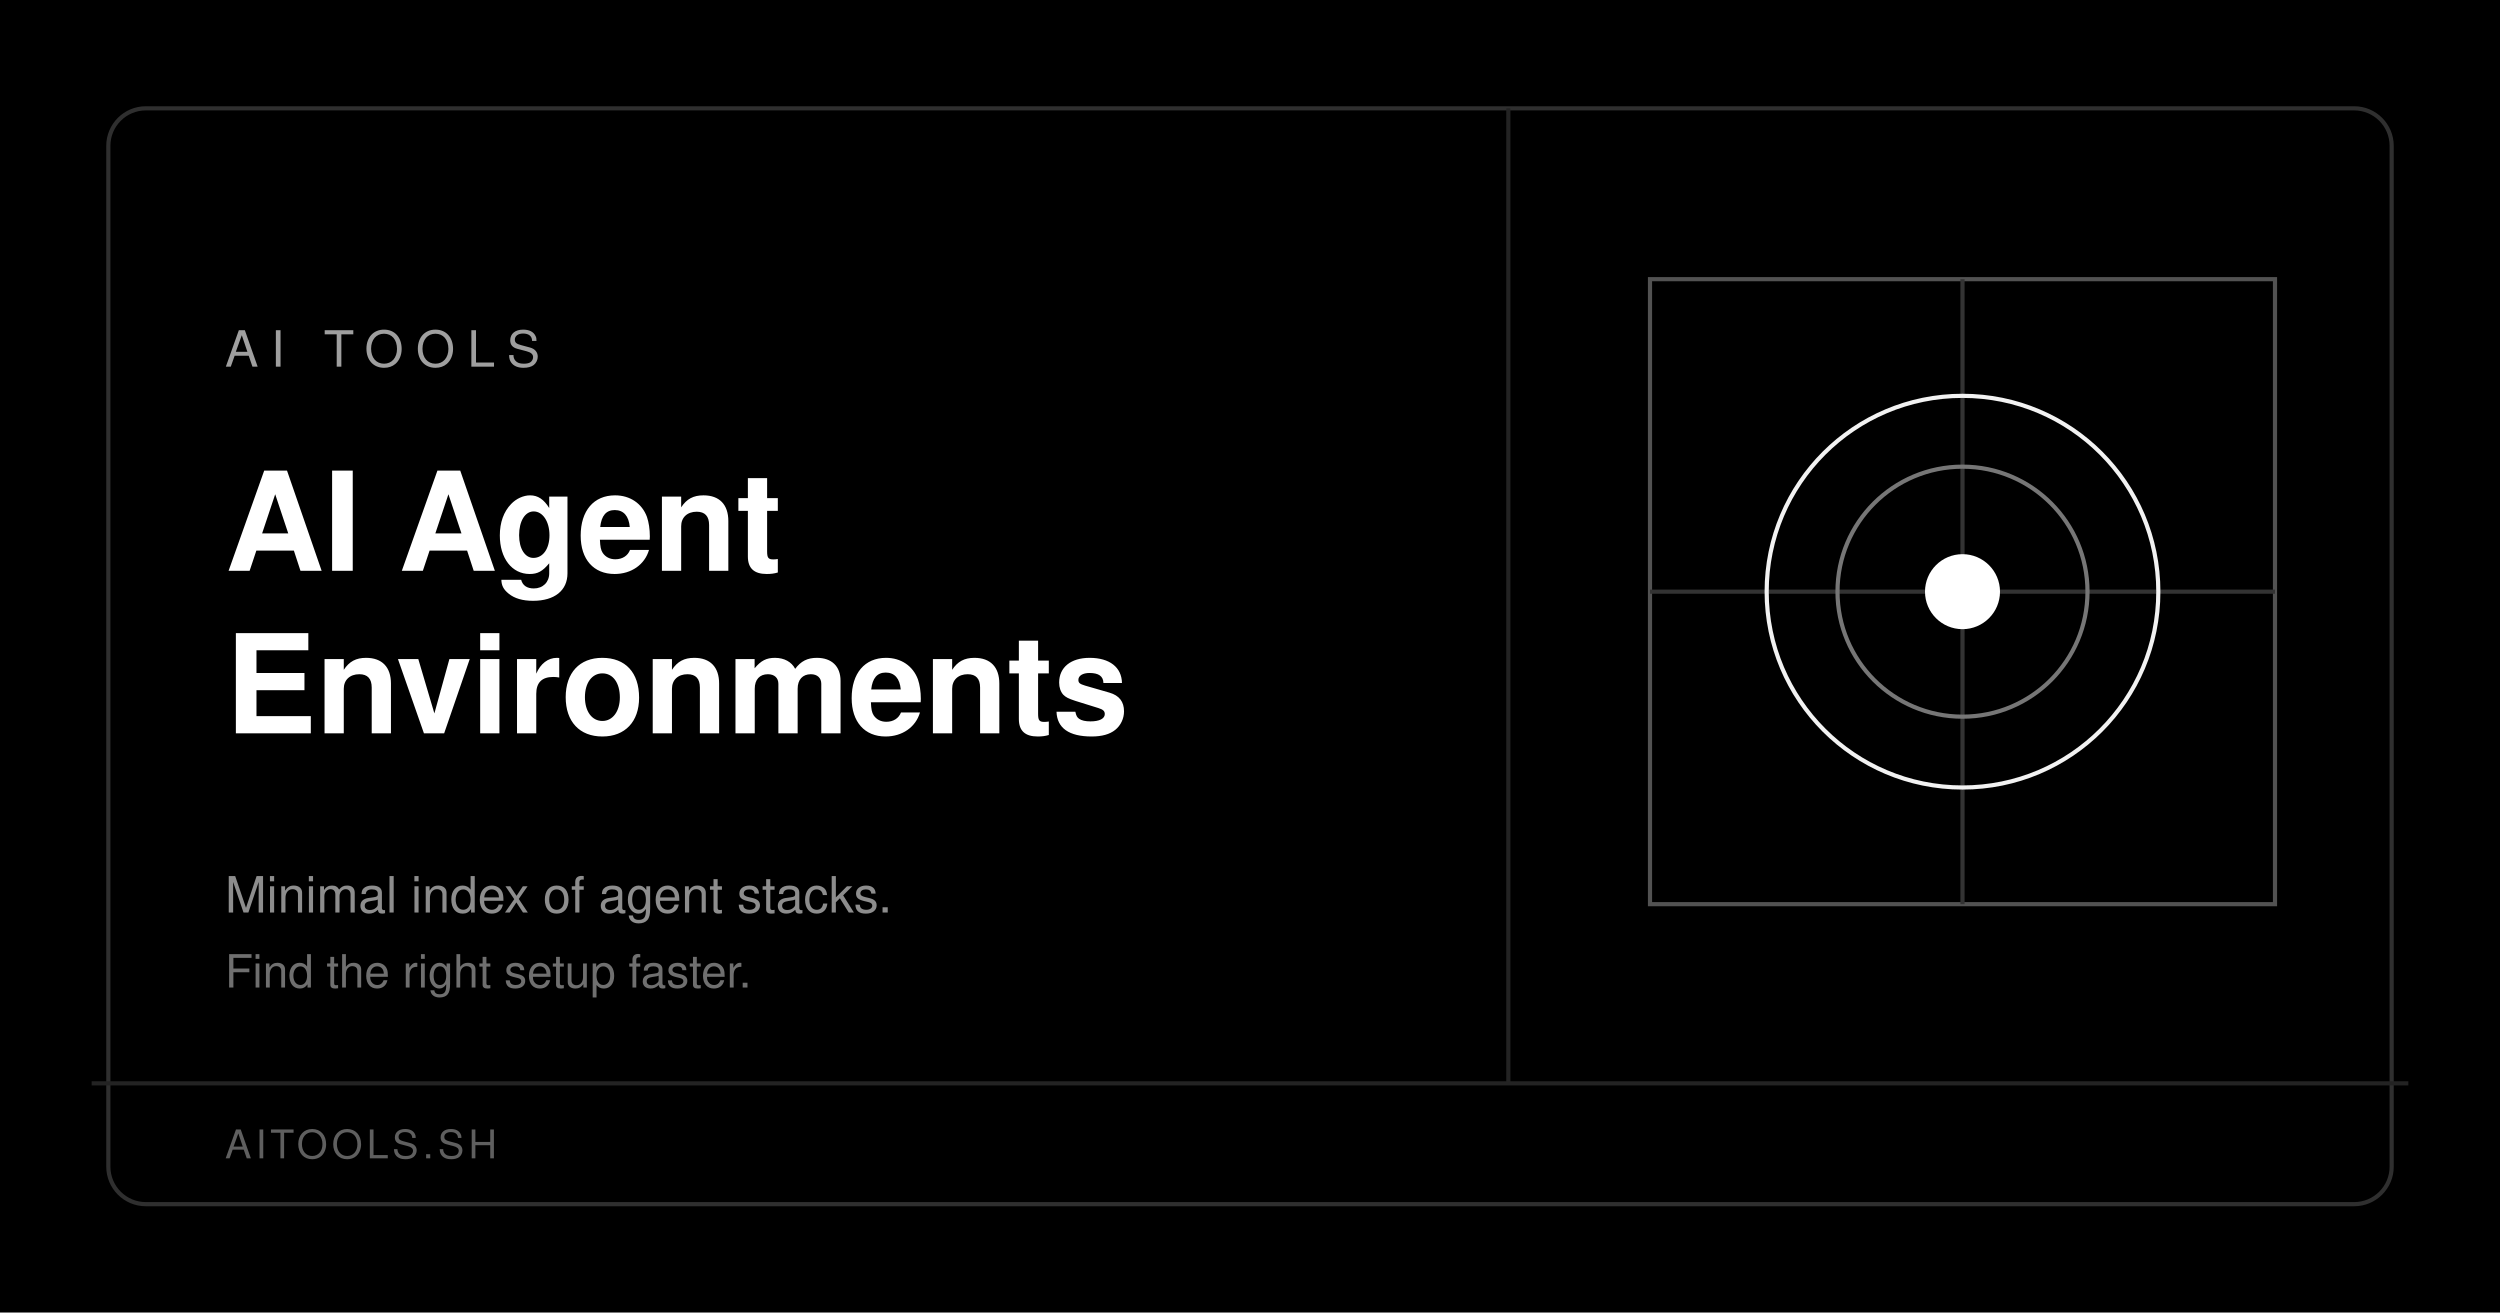
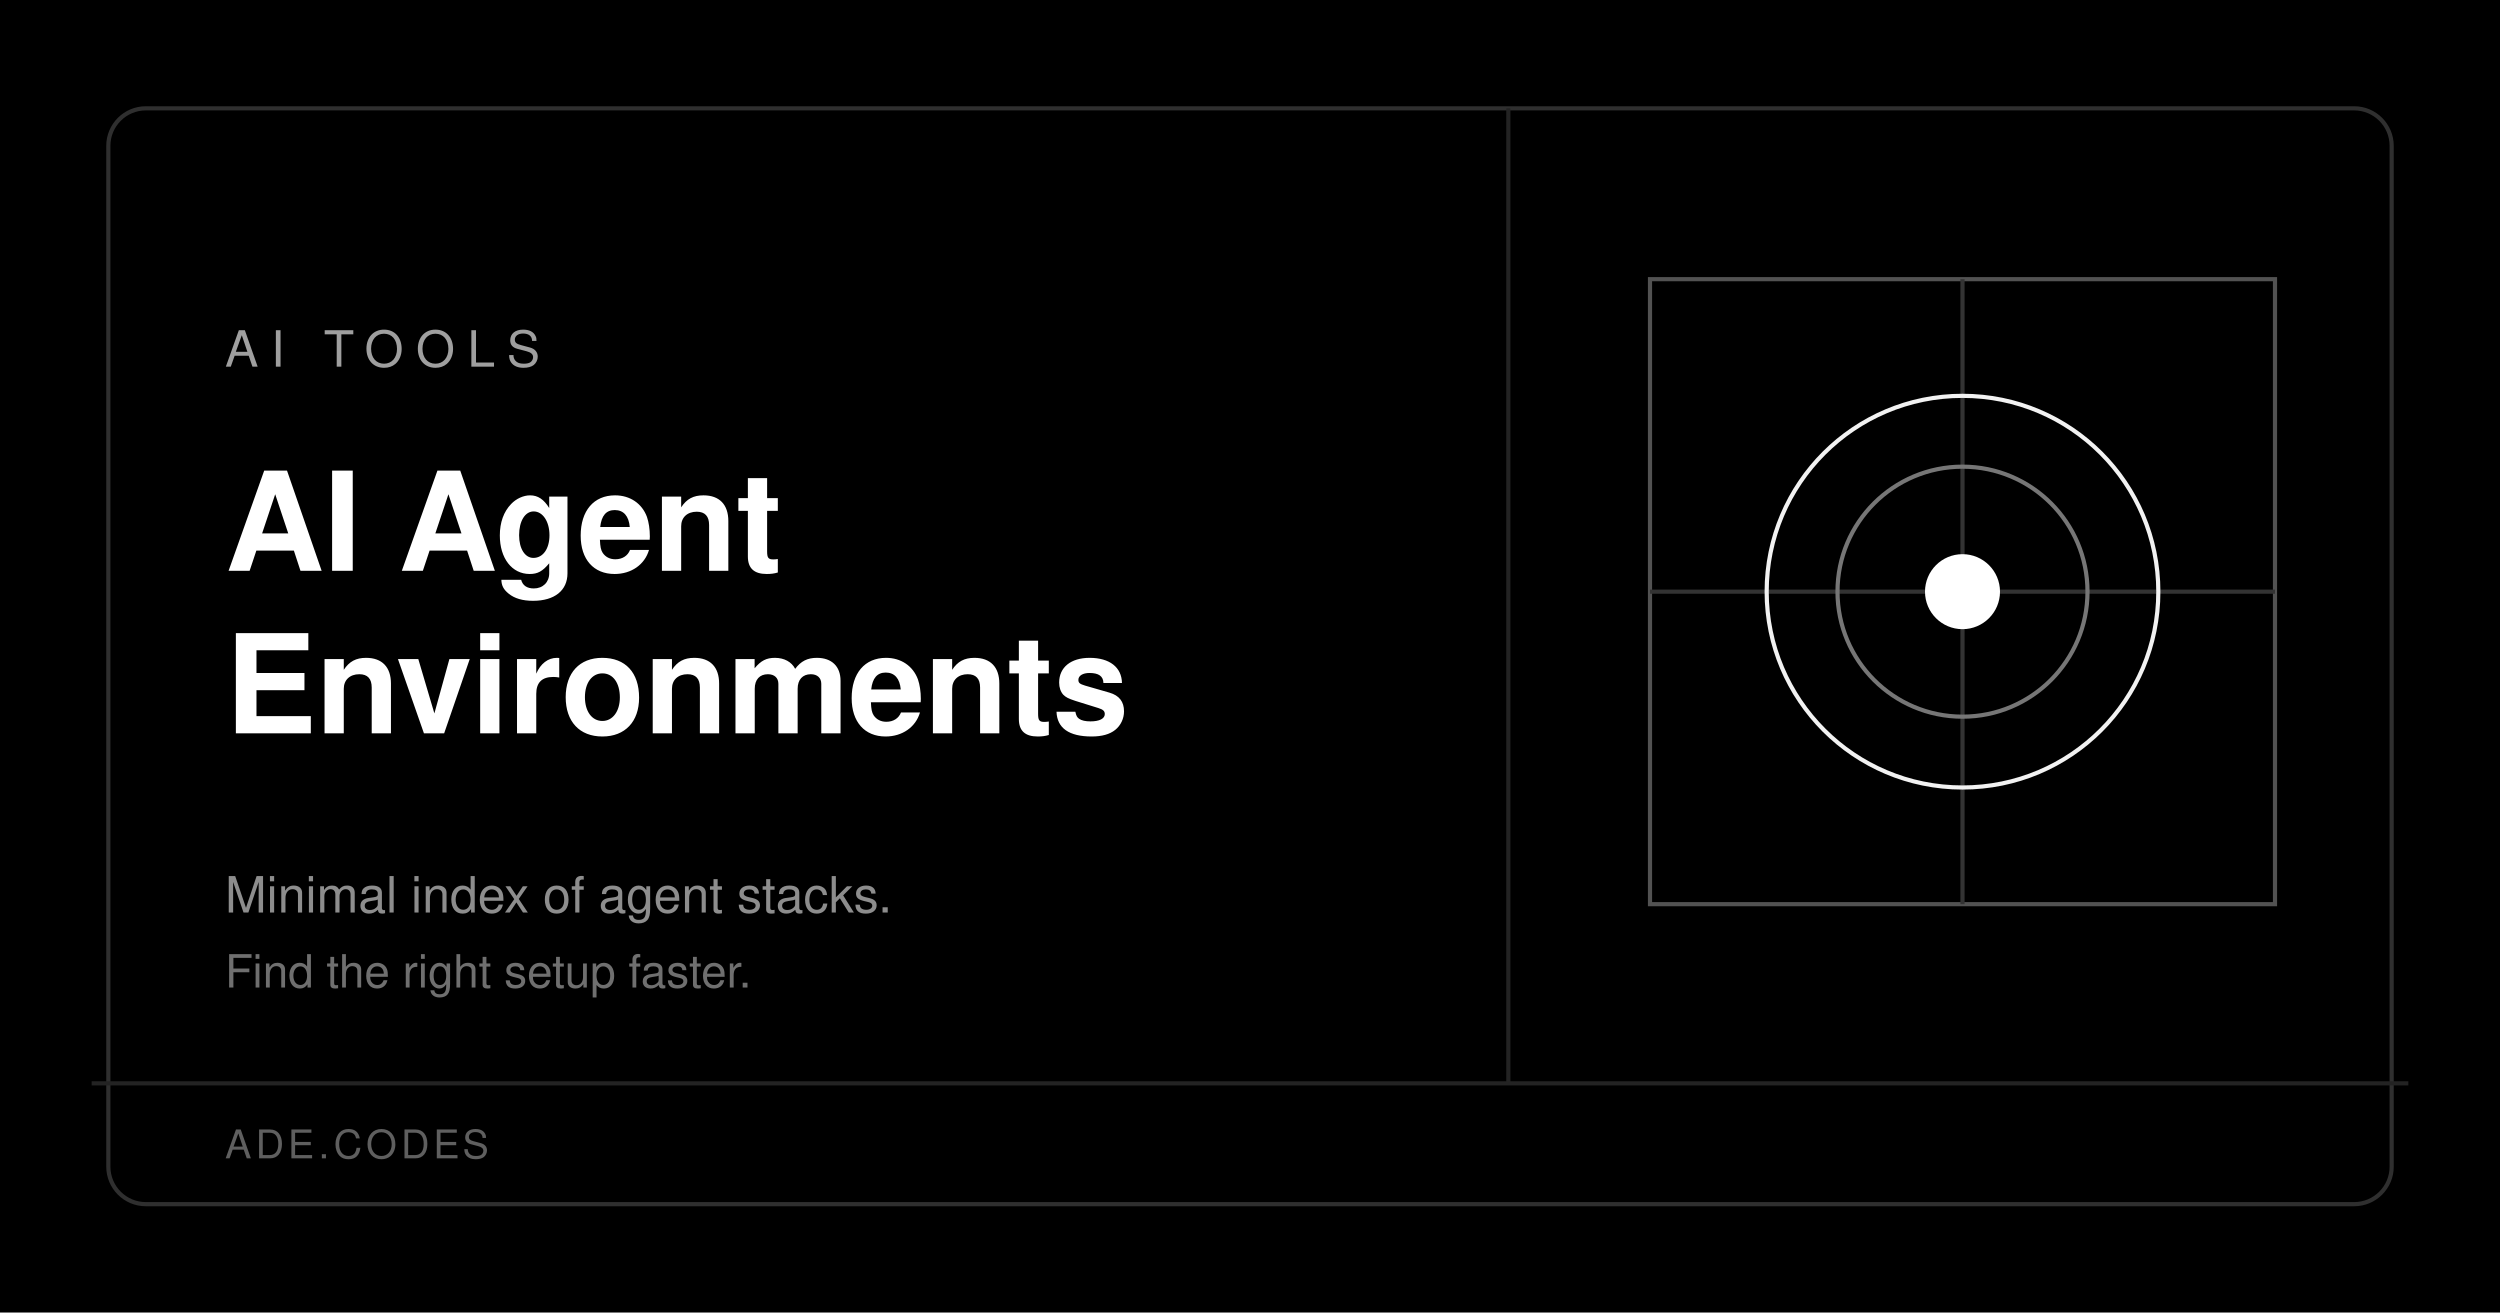
<svg xmlns="http://www.w3.org/2000/svg" width="1200" height="630" viewBox="0 0 1200 630" role="img" aria-label="AI Tools - Agent Development Environments">
  <rect width="1200" height="630" fill="#000" />
  <rect x="52" y="52" width="1096" height="526" rx="18" fill="none" stroke="#2f2f2f" stroke-width="2" />
  <line x1="44" y1="520" x2="1156" y2="520" stroke="#232323" stroke-width="2" />
  <line x1="724" y1="52" x2="724" y2="520" stroke="#232323" stroke-width="2" />
  <text x="108" y="176" fill="#9f9f9f" font-family="'Helvetica Neue', Helvetica, Arial, sans-serif" font-size="24" font-weight="500" letter-spacing="6">AI TOOLS</text>
  <text x="108" y="274" fill="#fff" font-family="'Helvetica Neue', Helvetica, Arial, sans-serif" font-size="66" font-weight="600" letter-spacing="-0.4">AI Agent</text>
  <text x="108" y="352" fill="#fff" font-family="'Helvetica Neue', Helvetica, Arial, sans-serif" font-size="66" font-weight="600" letter-spacing="-0.4">Environments</text>
  <text x="108" y="438" fill="#8d8d8d" font-family="'Helvetica Neue', Helvetica, Arial, sans-serif" font-size="24">Minimal index of agent stacks.</text>
  <text x="108" y="474" fill="#6f6f6f" font-family="'Helvetica Neue', Helvetica, Arial, sans-serif" font-size="22">Find the right setup faster.</text>
  <rect x="792" y="134" width="300" height="300" fill="none" stroke="#525252" stroke-width="2" />
  <line x1="792" y1="284" x2="1092" y2="284" stroke="#333" stroke-width="2" />
  <line x1="942" y1="134" x2="942" y2="434" stroke="#333" stroke-width="2" />
  <circle cx="942" cy="284" r="94" fill="none" stroke="#f2f2f2" stroke-width="2" />
  <circle cx="942" cy="284" r="60" fill="none" stroke="#767676" stroke-width="2" />
  <circle cx="942" cy="284" r="18" fill="#fff" />
-   <text x="108" y="556" fill="#5f5f5f" font-family="'Helvetica Neue', Helvetica, Arial, sans-serif" font-size="19" letter-spacing="2">AITOOLS.SH</text>
+   <text x="108" y="556" fill="#5f5f5f" font-family="'Helvetica Neue', Helvetica, Arial, sans-serif" font-size="19" letter-spacing="2">ADE.CODES</text>
</svg>
